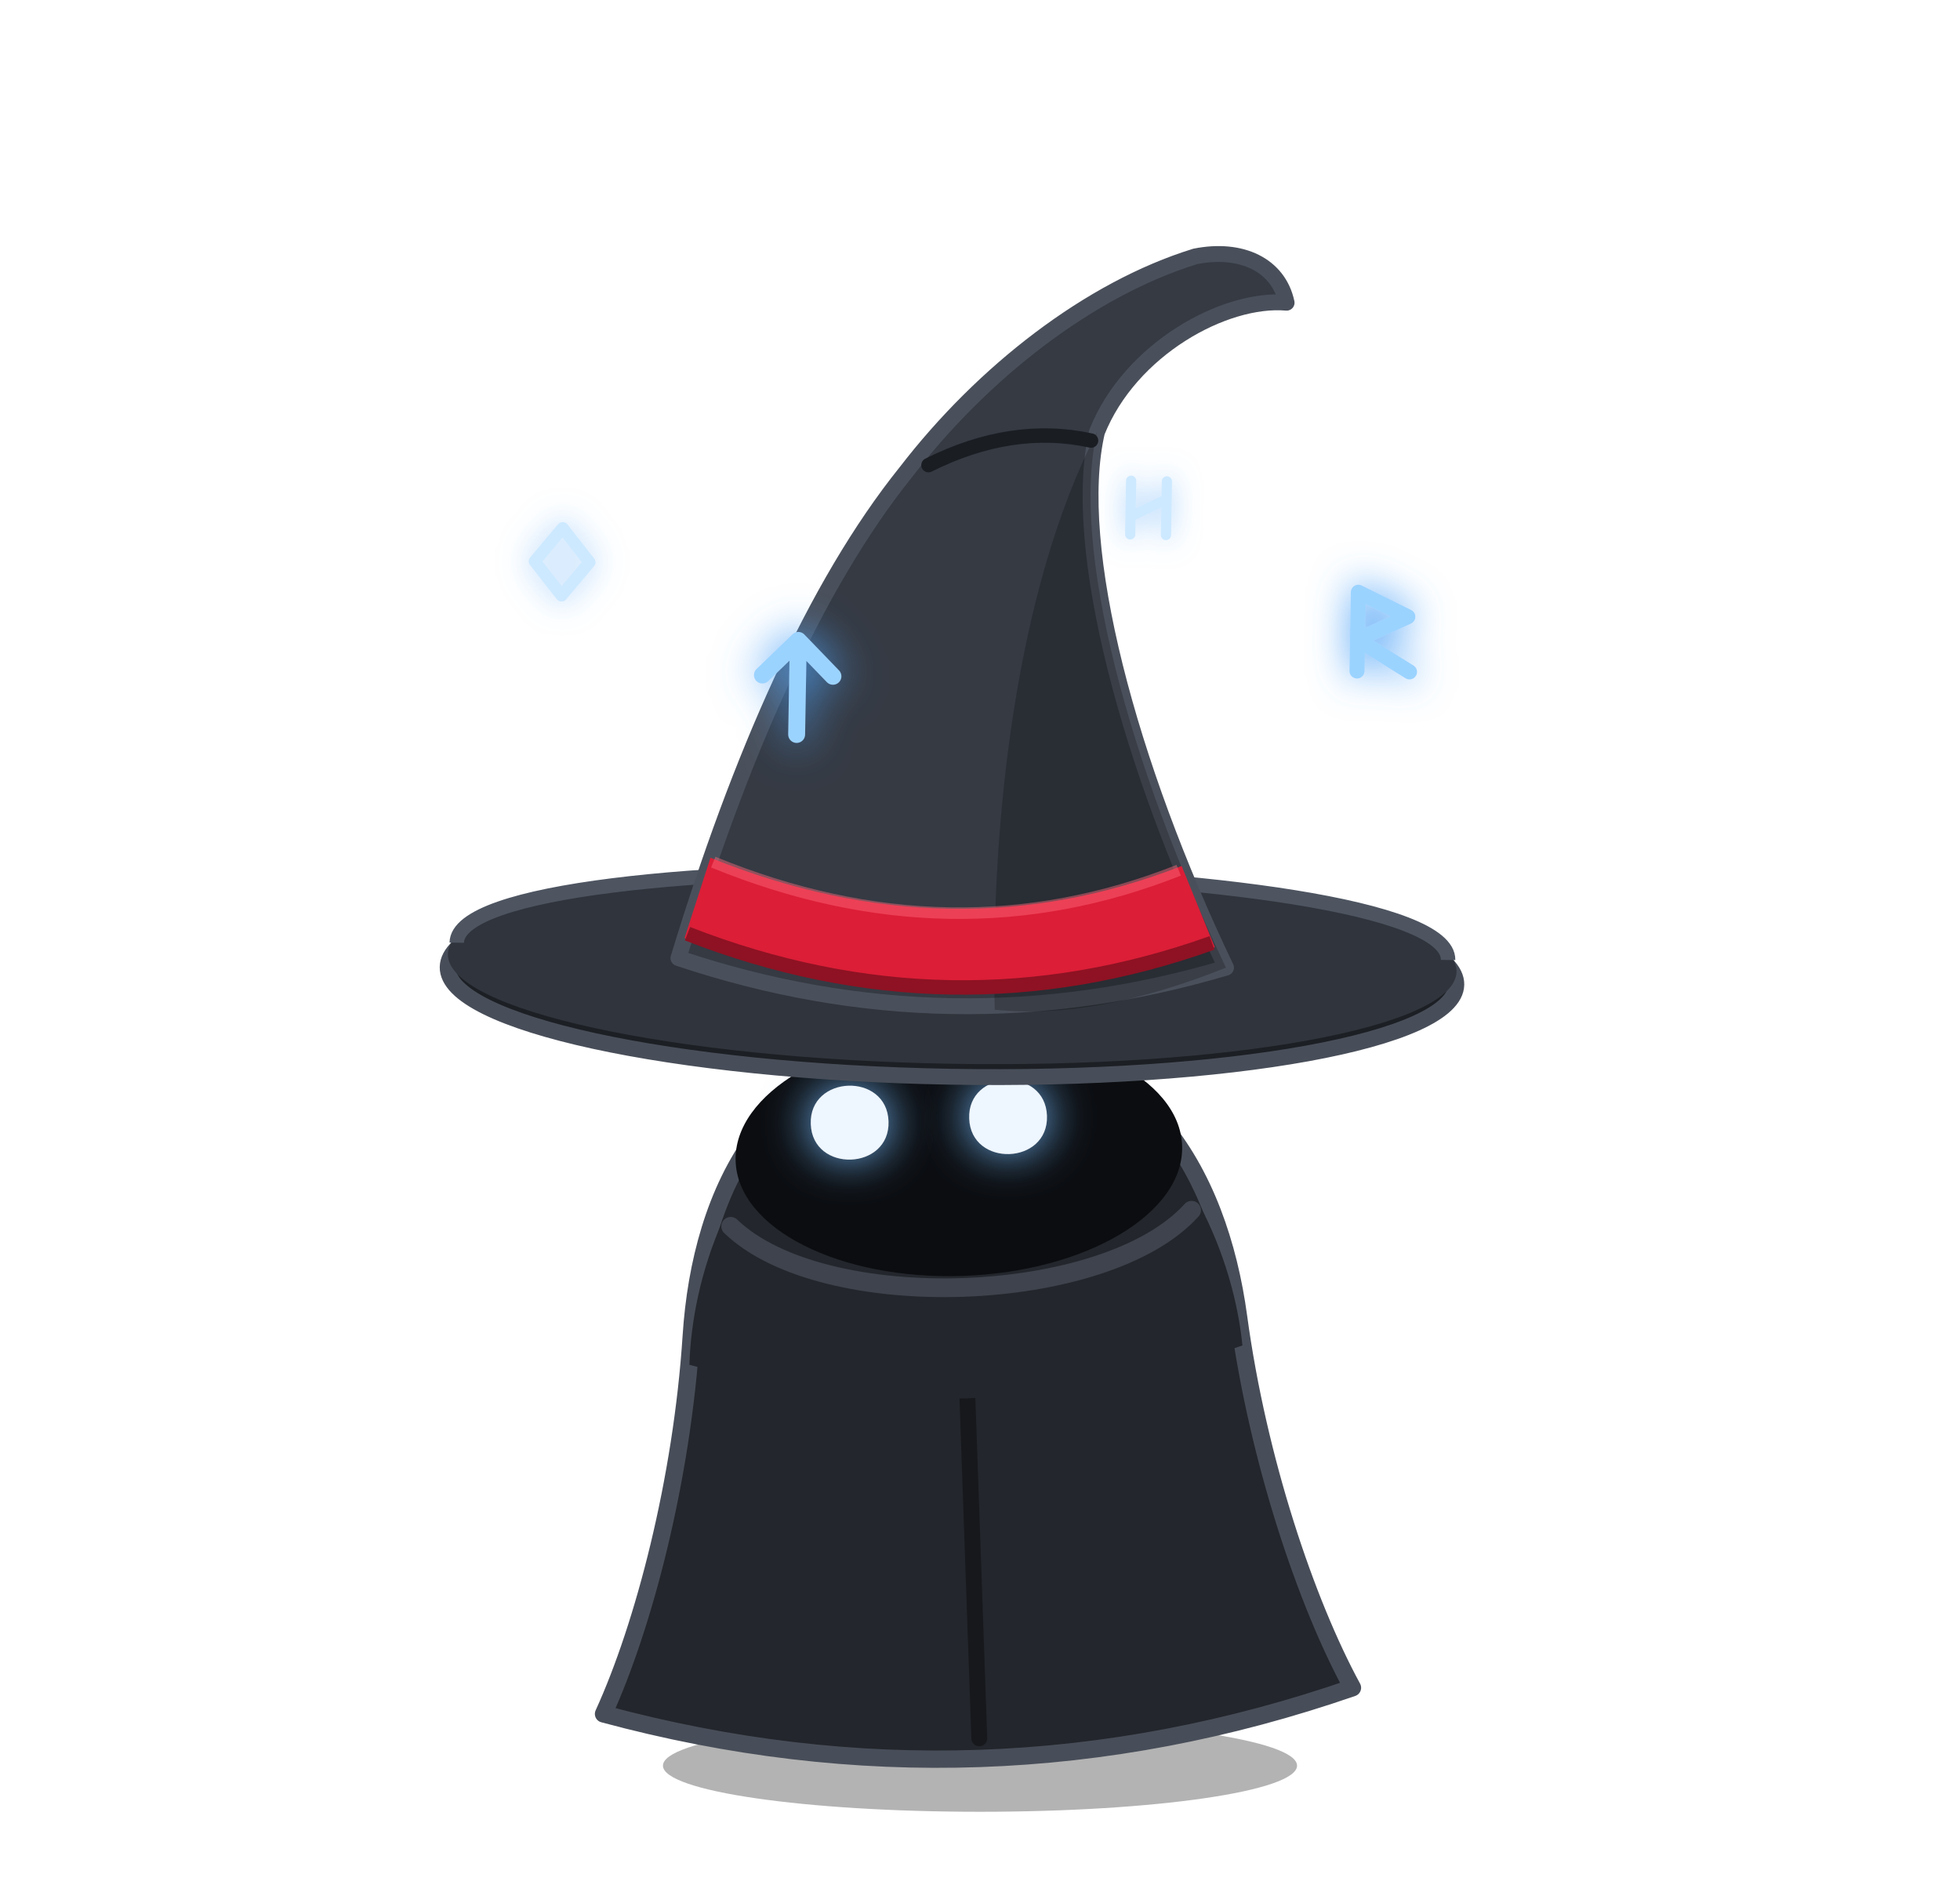
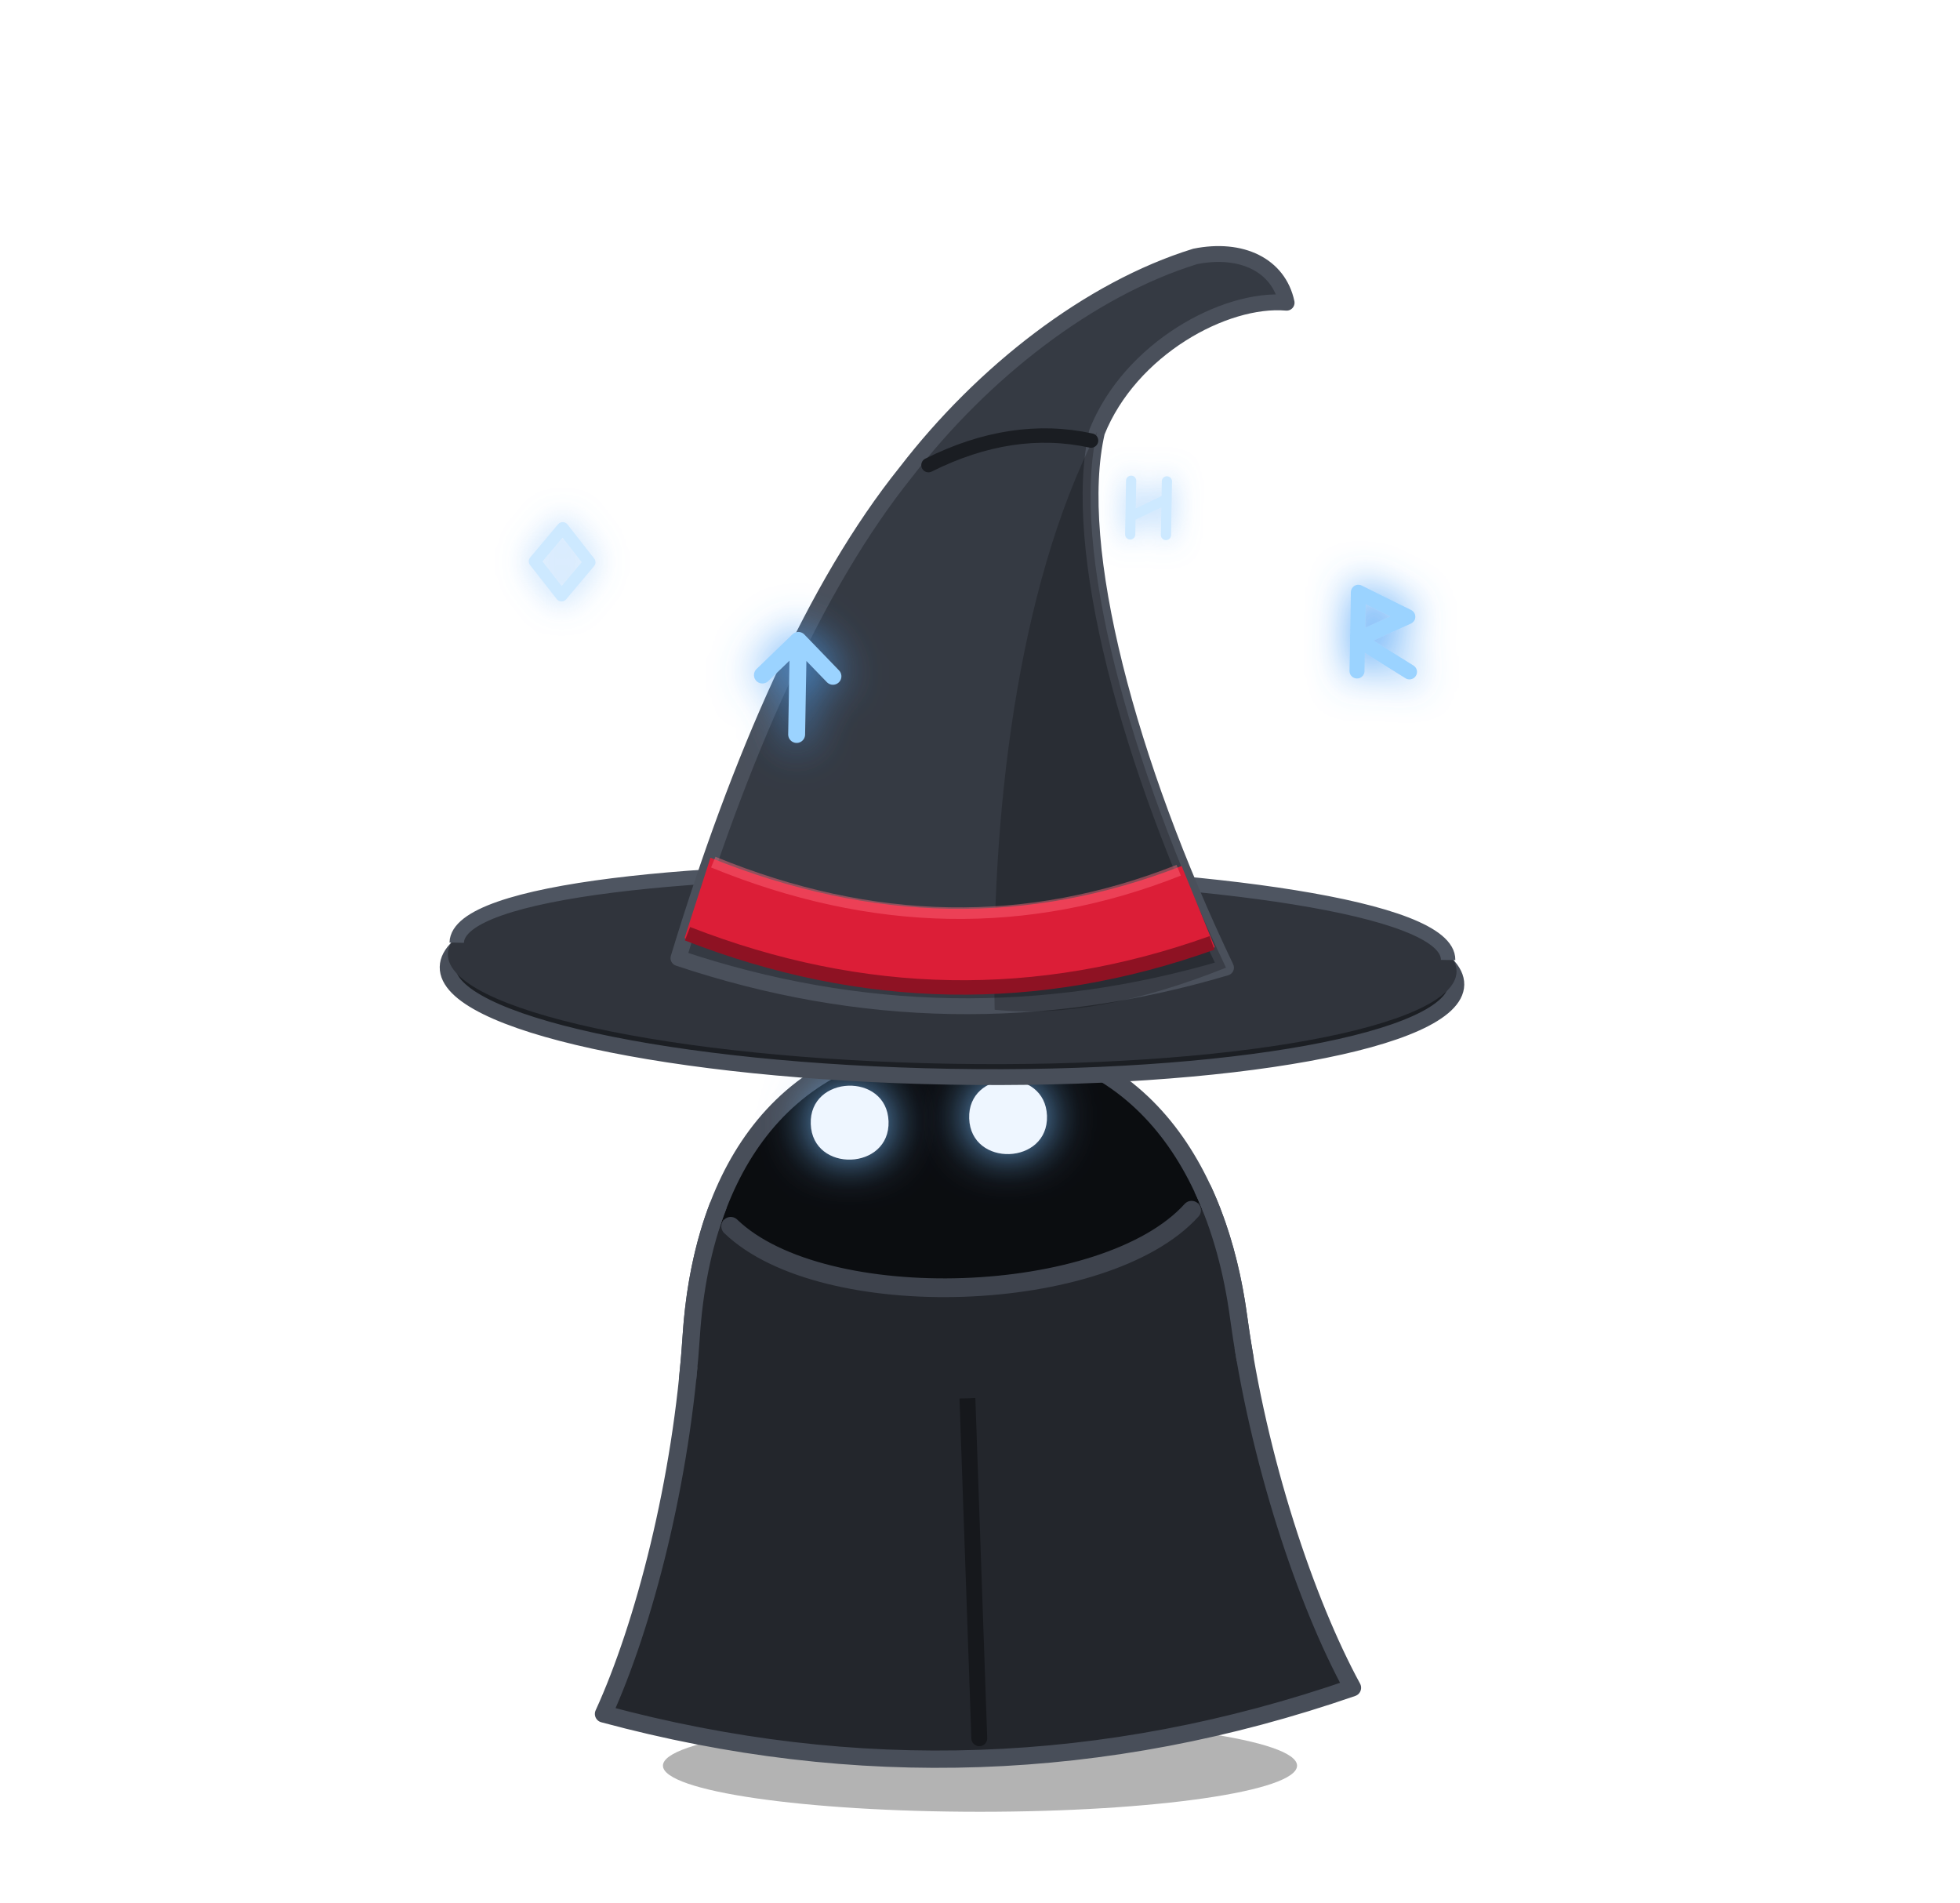
<svg xmlns="http://www.w3.org/2000/svg" width="136" height="132" viewBox="-8 -12 136 132">
  <defs>
    <filter id="wg0" x="-100%" y="-100%" width="300%" height="300%">
      <feGaussianBlur in="SourceAlpha" stdDeviation="1.6" result="b" />
      <feFlood flood-color="#78BEFF" flood-opacity="0.95" />
      <feComposite in2="b" operator="in" />
      <feMerge>
        <feMergeNode />
        <feMergeNode in="SourceGraphic" />
      </feMerge>
    </filter>
    <filter id="wg1" x="-100%" y="-100%" width="300%" height="300%">
      <feGaussianBlur in="SourceAlpha" stdDeviation="1.5" result="b" />
      <feFlood flood-color="#4FA3F7" flood-opacity="1" />
      <feComposite in2="b" operator="in" />
      <feMerge>
        <feMergeNode />
        <feMergeNode in="SourceGraphic" />
      </feMerge>
    </filter>
  </defs>
  <path d="M38 110.5C38 108.73 47.85 107.3 60 107.3C72.15 107.3 82 108.73 82 110.5C82 112.27 72.15 113.7 60 113.7C47.85 113.7 38 112.27 38 110.5Z" fill="#000000" opacity="0.3" />
  <g transform="translate(60 110) rotate(-2 0 0) scale(1 1) translate(-60 -110) translate(0 0)">
-     <path d="M60 60C47 60 42 70 41 80C40 90 37 100 34 106Q60 114 86 106C83 100 80 90 79 80C78 70 73 60 60 60Z" fill="#23262C" stroke="#484E59" stroke-width="1.2" stroke-linejoin="round" />
+     <path d="M60 60C47 60 42 70 41 80C40 90 37 100 34 106Q60 114 86 106C83 100 80 90 79 80C78 70 73 60 60 60Z" fill="#23262C" />
    <path d="M60 85L60 108.6" fill="none" stroke="#16181C" stroke-width="1.1" stroke-linecap="round" />
-     <path d="M44.5 68C44.5 63.31 51.44 59.5 60 59.5C68.56 59.5 75.5 63.31 75.5 68C75.5 72.69 68.56 76.5 60 76.5C51.44 76.5 44.5 72.69 44.5 68Z" fill="#0B0D10" />
+     <path d="M60 60C50.32 60 45.08 65.54 42.62 72.5L43.5 72.5C50 79 70 79 76.5 72.5L77.38 72.5C74.92 65.54 69.68 60 60 60Z" fill="#0B0D10" />
+     <path d="M60 60C47 60 42 70 41 80C40 90 37 100 34 106Q60 114 86 106C83 100 80 90 79 80C78 70 73 60 60 60Z" fill="none" stroke="#484E59" stroke-width="1.2" stroke-linejoin="round" />
    <path d="M49.8 65.6C49.8 62.18 55.2 62.18 55.2 65.6C55.2 69.02 49.8 69.02 49.8 65.6Z" fill="#EEF6FF" filter="url(#wg0)" />
    <path d="M60.8 65.6C60.8 62.18 66.2 62.18 66.2 65.6C66.2 69.02 60.8 69.02 60.8 65.6Z" fill="#EEF6FF" filter="url(#wg0)" />
    <path d="M43.5 72C50 78.5 70 78.5 76.5 72C78.2 75.5 79 79 79.2 82Q60 88 40.8 82C41 79 41.8 75.5 43.5 72Z" fill="#23262C" />
+     <path d="M43.2 71C42 73.8 41.31 76.9 41 80C40.9 81 40.78 82 40.64 83M76.8 71C78 73.8 78.69 76.9 79 80C79.1 81 79.22 82 79.36 83" fill="none" stroke="#484E59" stroke-width="1.2" />
    <path d="M44 72.5C50.2 78.9 69.8 78.9 76 72.5" fill="none" stroke="#3E434D" stroke-width="1.3" stroke-linecap="round" />
    <g transform="translate(0 -1.23) rotate(3 60 56) rotate(0 25 56)">
      <g transform="translate(32.45 28.65) scale(0.73 0.73)" opacity="0.5">
        <path d="M0 -3.2L2.6 0L0 3.2L-2.6 0Z" fill="none" stroke="#9BD3FF" stroke-width="1.15" stroke-linecap="round" stroke-linejoin="round" filter="url(#wg1)" />
      </g>
      <g transform="translate(73.07 24.2) scale(0.62 0.62)" opacity="0.5">
        <path d="M-2 -3L-2 3M2 -3L2 3M-2 1L2 -1" fill="none" stroke="#9BD3FF" stroke-width="1.15" stroke-linecap="round" stroke-linejoin="round" filter="url(#wg1)" />
      </g>
      <path d="M25 56.9C25 53.03 40.67 49.9 60 49.9C79.33 49.9 95 53.03 95 56.9C95 60.77 79.33 63.9 60 63.9C40.67 63.9 25 60.77 25 56.9Z" fill="#1C1F24" stroke="#484E59" stroke-width="1.1" />
      <path d="M25 56C25 52.13 40.67 49 60 49C79.33 49 95 52.13 95 56C95 59.87 79.33 63 60 63C40.67 63 25 59.87 25 56Z" fill="#30343C" />
      <path d="M25.6 55.2C25.6 47.8 94.4 47.8 94.4 55.2" fill="none" stroke="#4E5561" stroke-width="1" />
      <path d="M41 56C45 42 50 30 56.2 22C61.4 15 68.7 9.1 76 6.7C79.2 6 81.8 7.2 82.4 9.8C78.1 9.5 71.6 13.2 69.4 19C67.7 27 72 42 79 56Q60 62 41 56Z" fill="#353A43" stroke="#4A505B" stroke-width="1.1" stroke-linejoin="round" />
      <path d="M69.4 19C67.7 27 72 42 79 56Q70 59.8 63 59.2C62.5 46 64 30 69.4 19Z" fill="#000000" opacity="0.22" />
      <path d="M57.75 21.5Q63.5 18.5 69 19.6" fill="none" stroke="#1A1D22" stroke-width="1" stroke-linecap="round" />
      <path d="M43.1 49Q60 55.5 75.8 49L78.2 54.6Q60 61.4 41.4 54.6Z" fill="#DC1E37" />
      <path d="M43.3 49.3Q60 55.8 75.6 49.3" fill="none" stroke="#FF6B7D" stroke-width="0.8" opacity="0.45" />
      <path d="M41.6 54.3Q60 61.1 78 54.3" fill="none" stroke="#8E1223" stroke-width="1" />
      <g transform="translate(89.55 32.53) scale(0.91 0.91)">
        <path d="M-2 -3L-2 3M-2 -3L1.8 -1.2L-2 0.6L2 3" fill="none" stroke="#9BD3FF" stroke-width="1.15" stroke-linecap="round" stroke-linejoin="round" filter="url(#wg1)" />
      </g>
      <g transform="translate(48.93 37.08) scale(1.02 1.02)">
        <path d="M0 -3.2L0 3.2M-2.4 -0.8L0 -3.2L2.4 -0.8" fill="none" stroke="#9BD3FF" stroke-width="1.15" stroke-linecap="round" stroke-linejoin="round" filter="url(#wg1)" />
      </g>
    </g>
  </g>
</svg>
